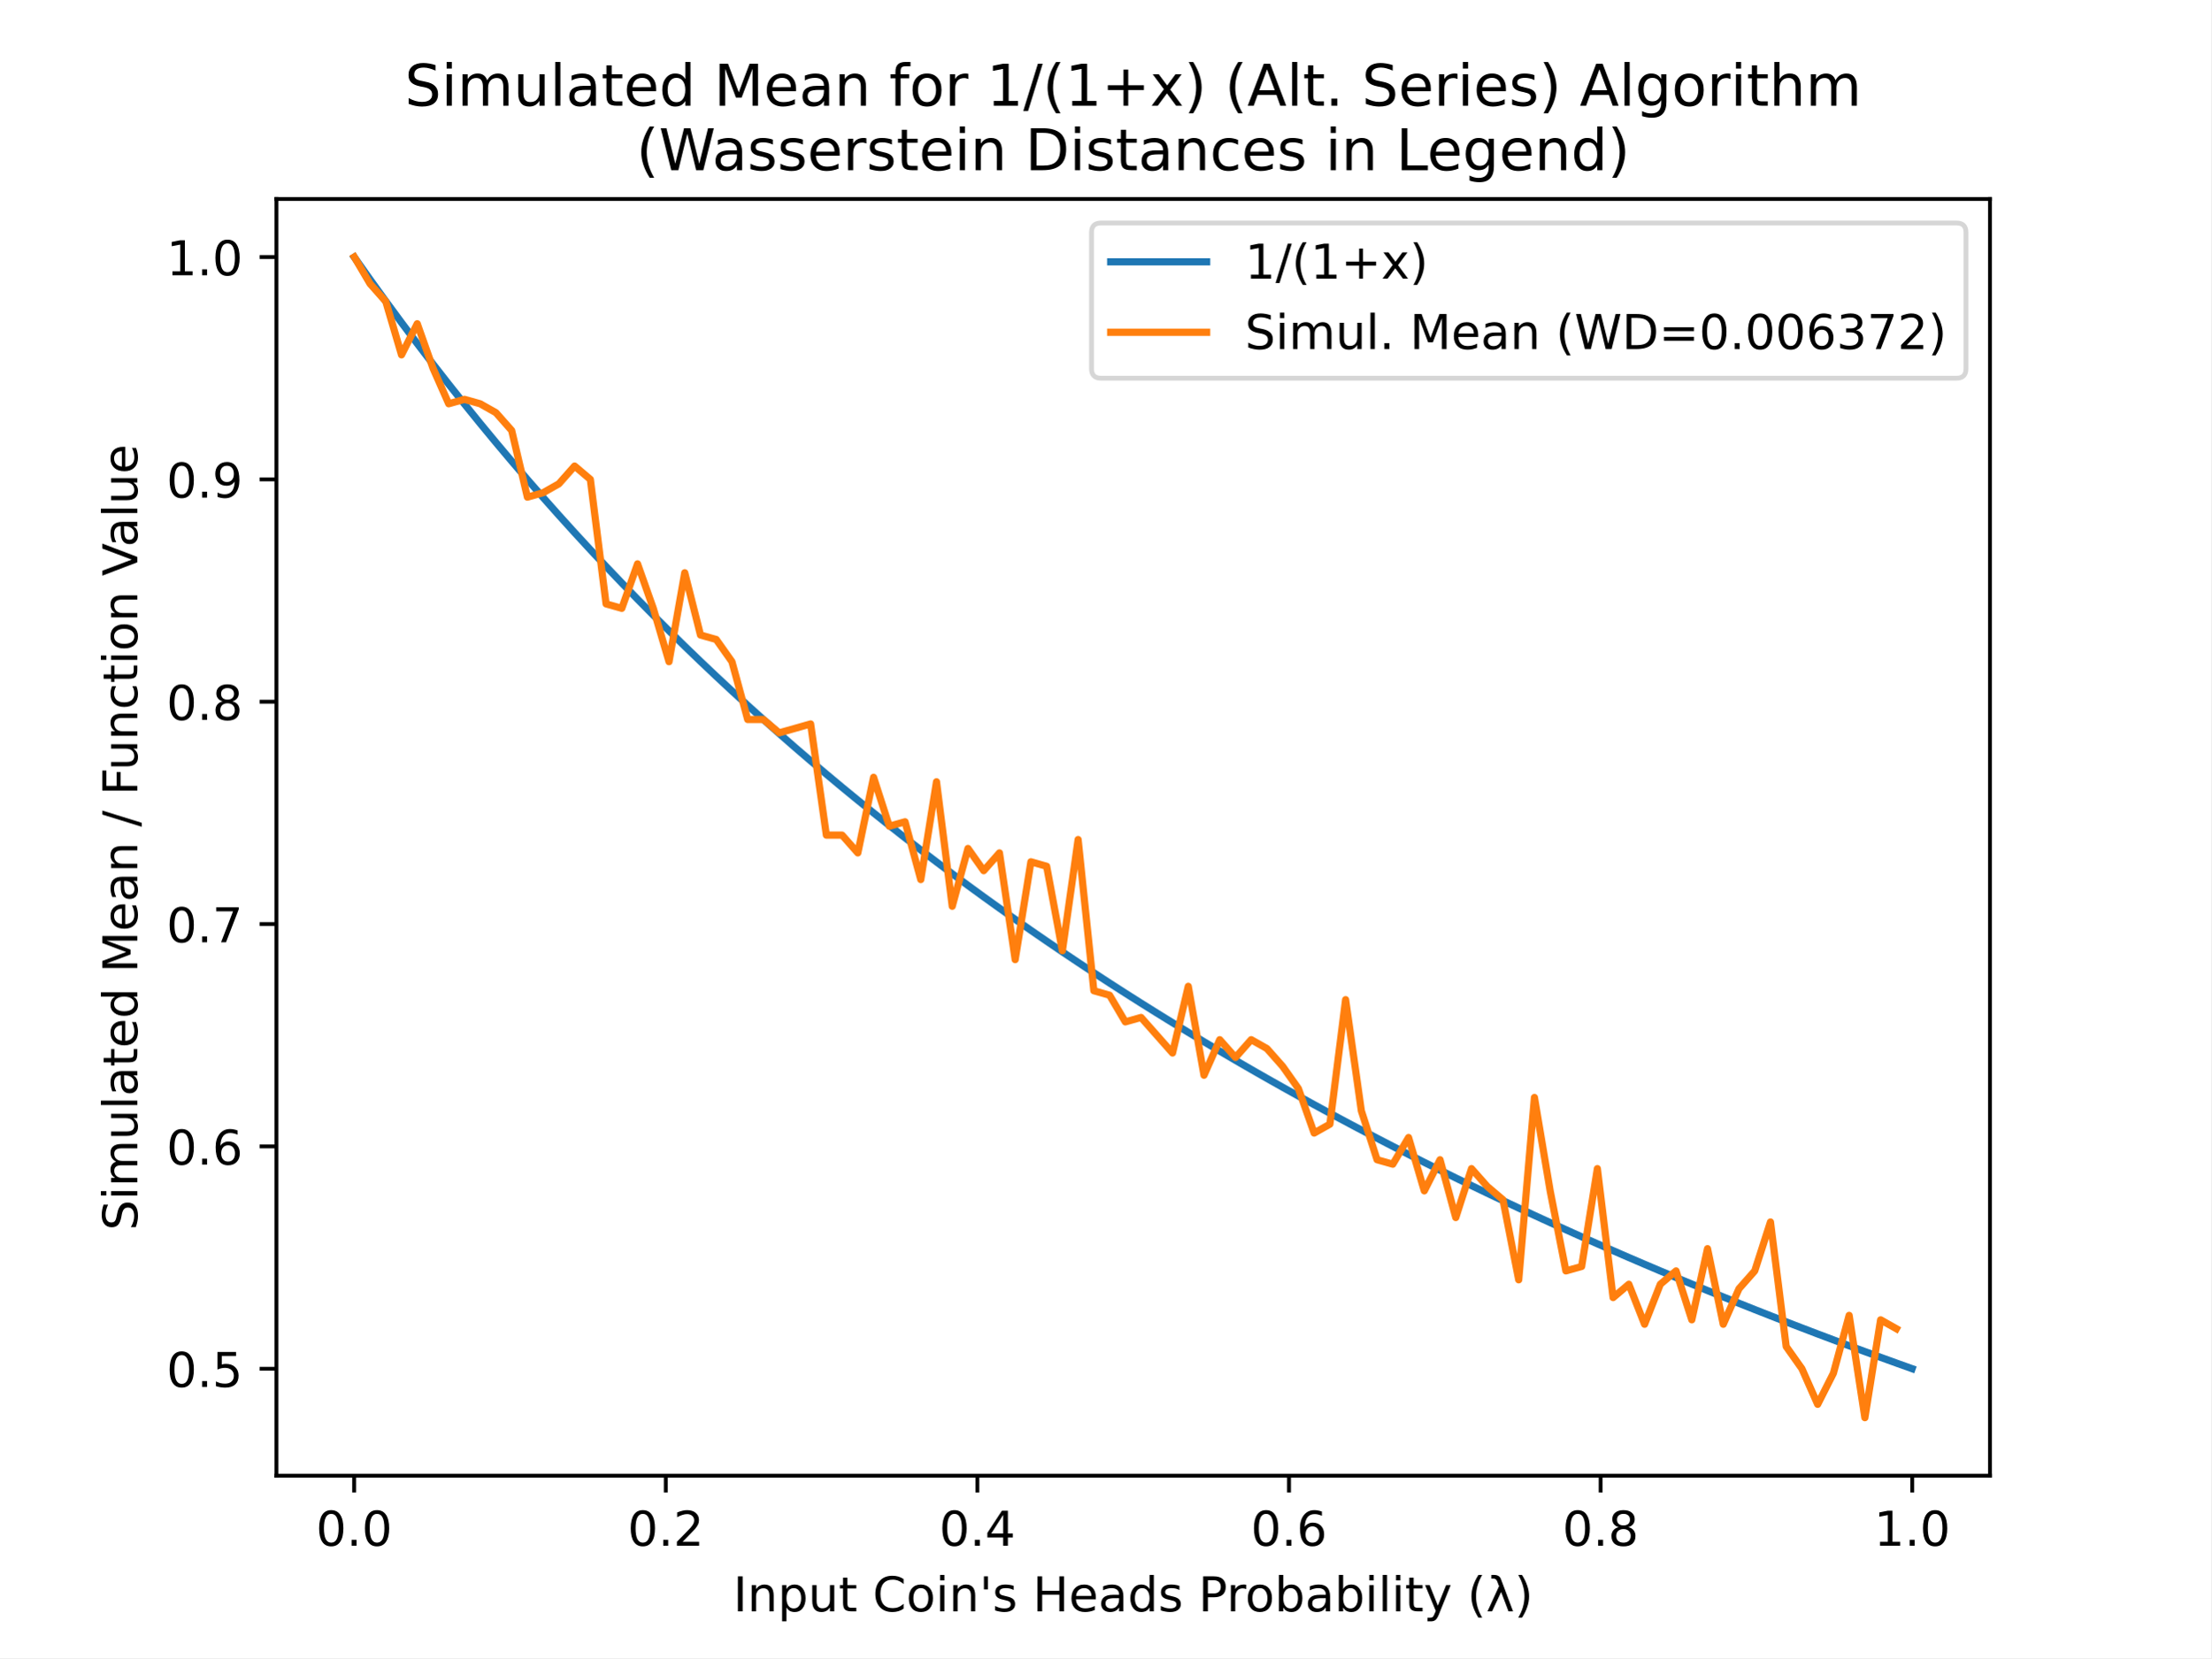
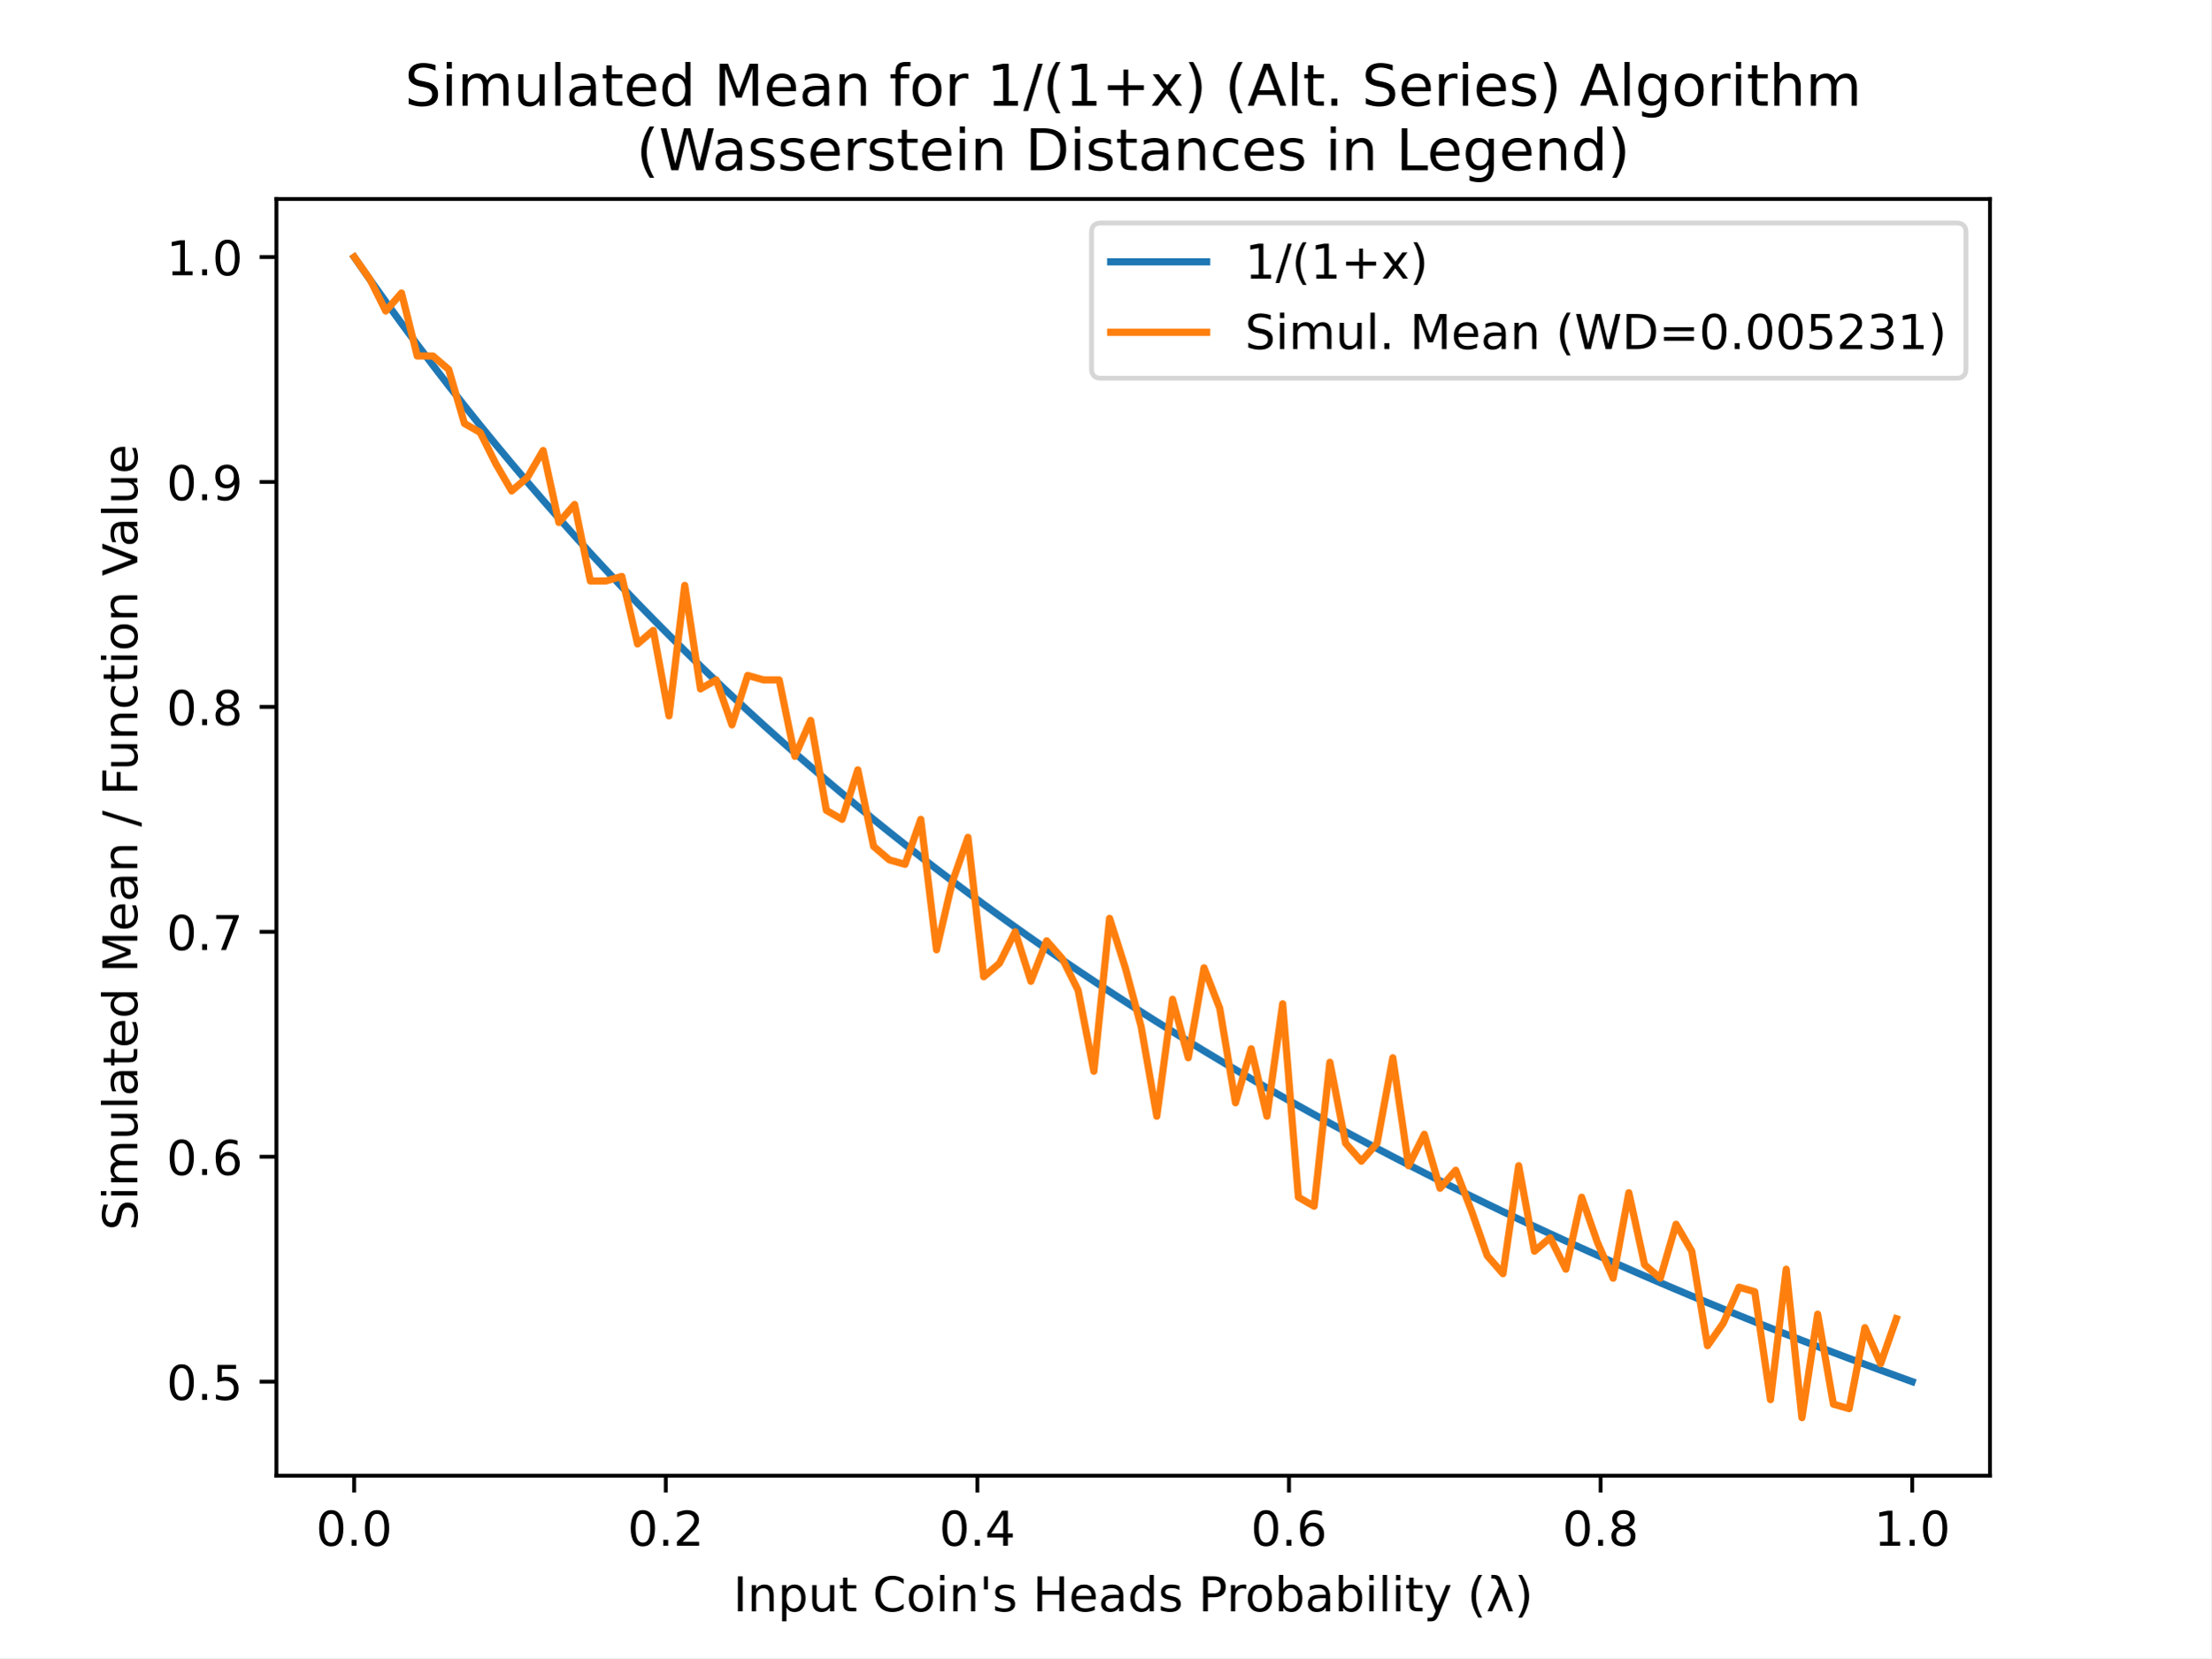
<svg xmlns="http://www.w3.org/2000/svg" xmlns:xlink="http://www.w3.org/1999/xlink" height="345.6pt" version="1.1" viewBox="0 0 460.8 345.6" width="460.8pt">
  <defs>
    <style type="text/css">
*{stroke-linecap:butt;stroke-linejoin:round;}
  </style>
  </defs>
  <g id="figure_1">
    <g id="patch_1">
      <path d="M 0 345.6  L 460.8 345.6  L 460.8 0  L 0 0  z " style="fill:#ffffff;" />
    </g>
    <g id="axes_1">
      <g id="patch_2">
        <path d="M 57.6 307.584  L 414.72 307.584  L 414.72 41.472  L 57.6 41.472  z " style="fill:#ffffff;" />
      </g>
      <g id="matplotlib.axis_1">
        <g id="xtick_1">
          <g id="line2d_1">
            <defs>
-               <path d="M 0 0  L 0 3.5  " id="mc01f4c72c6" style="stroke:#000000;stroke-width:0.8;" />
+               <path d="M 0 0  L 0 3.5  " id="mfb2406465d" style="stroke:#000000;stroke-width:0.8;" />
            </defs>
            <g>
-               <use style="stroke:#000000;stroke-width:0.8;" x="73.8" xlink:href="#mc01f4c72c6" y="307.584" />
+               <use style="stroke:#000000;stroke-width:0.8;" x="73.8" xlink:href="#mfb2406465d" y="307.584" />
            </g>
          </g>
          <g id="text_1">
            <text style="font-family:DejaVu Sans;font-size:10px;font-style:normal;font-weight:normal;text-anchor:middle;" transform="rotate(-0, 73.80026, 322.1824)" x="73.8" y="322.182">0.0</text>
          </g>
        </g>
        <g id="xtick_2">
          <g id="line2d_2">
            <g>
-               <use style="stroke:#000000;stroke-width:0.8;" x="138.744" xlink:href="#mc01f4c72c6" y="307.584" />
+               <use style="stroke:#000000;stroke-width:0.8;" x="138.744" xlink:href="#mfb2406465d" y="307.584" />
            </g>
          </g>
          <g id="text_2">
            <text style="font-family:DejaVu Sans;font-size:10px;font-style:normal;font-weight:normal;text-anchor:middle;" transform="rotate(-0, 138.7442, 322.1824)" x="138.744" y="322.182">0.2</text>
          </g>
        </g>
        <g id="xtick_3">
          <g id="line2d_3">
            <g>
-               <use style="stroke:#000000;stroke-width:0.8;" x="203.688" xlink:href="#mc01f4c72c6" y="307.584" />
+               <use style="stroke:#000000;stroke-width:0.8;" x="203.688" xlink:href="#mfb2406465d" y="307.584" />
            </g>
          </g>
          <g id="text_3">
            <text style="font-family:DejaVu Sans;font-size:10px;font-style:normal;font-weight:normal;text-anchor:middle;" transform="rotate(-0, 203.6881, 322.1824)" x="203.688" y="322.182">0.4</text>
          </g>
        </g>
        <g id="xtick_4">
          <g id="line2d_4">
            <g>
-               <use style="stroke:#000000;stroke-width:0.8;" x="268.632" xlink:href="#mc01f4c72c6" y="307.584" />
+               <use style="stroke:#000000;stroke-width:0.8;" x="268.632" xlink:href="#mfb2406465d" y="307.584" />
            </g>
          </g>
          <g id="text_4">
            <text style="font-family:DejaVu Sans;font-size:10px;font-style:normal;font-weight:normal;text-anchor:middle;" transform="rotate(-0, 268.6319, 322.1824)" x="268.632" y="322.182">0.6</text>
          </g>
        </g>
        <g id="xtick_5">
          <g id="line2d_5">
            <g>
-               <use style="stroke:#000000;stroke-width:0.8;" x="333.576" xlink:href="#mc01f4c72c6" y="307.584" />
+               <use style="stroke:#000000;stroke-width:0.8;" x="333.576" xlink:href="#mfb2406465d" y="307.584" />
            </g>
          </g>
          <g id="text_5">
            <text style="font-family:DejaVu Sans;font-size:10px;font-style:normal;font-weight:normal;text-anchor:middle;" transform="rotate(-0, 333.5758, 322.1824)" x="333.576" y="322.182">0.8</text>
          </g>
        </g>
        <g id="xtick_6">
          <g id="line2d_6">
            <g>
-               <use style="stroke:#000000;stroke-width:0.8;" x="398.52" xlink:href="#mc01f4c72c6" y="307.584" />
+               <use style="stroke:#000000;stroke-width:0.8;" x="398.52" xlink:href="#mfb2406465d" y="307.584" />
            </g>
          </g>
          <g id="text_6">
            <text style="font-family:DejaVu Sans;font-size:10px;font-style:normal;font-weight:normal;text-anchor:middle;" transform="rotate(-0, 398.5197, 322.1824)" x="398.52" y="322.182">1.0</text>
          </g>
        </g>
        <g id="text_7">
          <text style="font-family:DejaVu Sans;font-size:10px;font-style:normal;font-weight:normal;text-anchor:middle;" transform="rotate(-0, 236.16, 335.8606)" x="236.16" y="335.861">Input Coin's Heads Probability (λ)</text>
        </g>
      </g>
      <g id="matplotlib.axis_2">
        <g id="ytick_1">
          <g id="line2d_7">
            <defs>
-               <path d="M 0 0  L -3.5 0  " id="m7c2b9dba68" style="stroke:#000000;stroke-width:0.8;" />
+               <path d="M 0 0  L -3.5 0  " id="m58f30c8c97" style="stroke:#000000;stroke-width:0.8;" />
            </defs>
            <g>
-               <use style="stroke:#000000;stroke-width:0.8;" x="57.6" xlink:href="#m7c2b9dba68" y="285.292" />
+               <use style="stroke:#000000;stroke-width:0.8;" x="57.6" xlink:href="#m58f30c8c97" y="287.987" />
            </g>
          </g>
          <g id="text_8">
-             <text style="font-family:DejaVu Sans;font-size:10px;font-style:normal;font-weight:normal;text-anchor:end;" transform="rotate(-0, 50.6, 289.0914)" x="50.6" y="289.091">0.5</text>
+             <text style="font-family:DejaVu Sans;font-size:10px;font-style:normal;font-weight:normal;text-anchor:end;" transform="rotate(-0, 50.6, 291.7858)" x="50.6" y="291.786">0.5</text>
          </g>
        </g>
        <g id="ytick_2">
          <g id="line2d_8">
            <g>
-               <use style="stroke:#000000;stroke-width:0.8;" x="57.6" xlink:href="#m7c2b9dba68" y="238.947" />
+               <use style="stroke:#000000;stroke-width:0.8;" x="57.6" xlink:href="#m58f30c8c97" y="241.103" />
            </g>
          </g>
          <g id="text_9">
-             <text style="font-family:DejaVu Sans;font-size:10px;font-style:normal;font-weight:normal;text-anchor:end;" transform="rotate(-0, 50.6, 242.7465)" x="50.6" y="242.747">0.6</text>
+             <text style="font-family:DejaVu Sans;font-size:10px;font-style:normal;font-weight:normal;text-anchor:end;" transform="rotate(-0, 50.6, 244.9021)" x="50.6" y="244.902">0.6</text>
          </g>
        </g>
        <g id="ytick_3">
          <g id="line2d_9">
            <g>
-               <use style="stroke:#000000;stroke-width:0.8;" x="57.6" xlink:href="#m7c2b9dba68" y="192.602" />
+               <use style="stroke:#000000;stroke-width:0.8;" x="57.6" xlink:href="#m58f30c8c97" y="194.219" />
            </g>
          </g>
          <g id="text_10">
-             <text style="font-family:DejaVu Sans;font-size:10px;font-style:normal;font-weight:normal;text-anchor:end;" transform="rotate(-0, 50.6, 196.4017)" x="50.6" y="196.402">0.7</text>
+             <text style="font-family:DejaVu Sans;font-size:10px;font-style:normal;font-weight:normal;text-anchor:end;" transform="rotate(-0, 50.6, 198.0184)" x="50.6" y="198.018">0.7</text>
          </g>
        </g>
        <g id="ytick_4">
          <g id="line2d_10">
            <g>
-               <use style="stroke:#000000;stroke-width:0.8;" x="57.6" xlink:href="#m7c2b9dba68" y="146.258" />
+               <use style="stroke:#000000;stroke-width:0.8;" x="57.6" xlink:href="#m58f30c8c97" y="147.335" />
            </g>
          </g>
          <g id="text_11">
-             <text style="font-family:DejaVu Sans;font-size:10px;font-style:normal;font-weight:normal;text-anchor:end;" transform="rotate(-0, 50.6, 150.0569)" x="50.6" y="150.057">0.8</text>
+             <text style="font-family:DejaVu Sans;font-size:10px;font-style:normal;font-weight:normal;text-anchor:end;" transform="rotate(-0, 50.6, 151.1347)" x="50.6" y="151.135">0.8</text>
          </g>
        </g>
        <g id="ytick_5">
          <g id="line2d_11">
            <g>
-               <use style="stroke:#000000;stroke-width:0.8;" x="57.6" xlink:href="#m7c2b9dba68" y="99.913" />
+               <use style="stroke:#000000;stroke-width:0.8;" x="57.6" xlink:href="#m58f30c8c97" y="100.452" />
            </g>
          </g>
          <g id="text_12">
-             <text style="font-family:DejaVu Sans;font-size:10px;font-style:normal;font-weight:normal;text-anchor:end;" transform="rotate(-0, 50.6, 103.712)" x="50.6" y="103.712">0.9</text>
+             <text style="font-family:DejaVu Sans;font-size:10px;font-style:normal;font-weight:normal;text-anchor:end;" transform="rotate(-0, 50.6, 104.2509)" x="50.6" y="104.251">0.9</text>
          </g>
        </g>
        <g id="ytick_6">
          <g id="line2d_12">
            <g>
-               <use style="stroke:#000000;stroke-width:0.8;" x="57.6" xlink:href="#m7c2b9dba68" y="53.568" />
+               <use style="stroke:#000000;stroke-width:0.8;" x="57.6" xlink:href="#m58f30c8c97" y="53.568" />
            </g>
          </g>
          <g id="text_13">
            <text style="font-family:DejaVu Sans;font-size:10px;font-style:normal;font-weight:normal;text-anchor:end;" transform="rotate(-0, 50.6, 57.36722)" x="50.6" y="57.367">1.0</text>
          </g>
        </g>
        <g id="text_14">
          <text style="font-family:DejaVu Sans;font-size:10px;font-style:normal;font-weight:normal;text-anchor:middle;" transform="rotate(-90, 28.61719, 174.528)" x="28.617" y="174.528">Simulated Mean / Function Value</text>
        </g>
      </g>
      <g id="line2d_13">
-         <path clip-path="url(#p8700982b34)" d="M 73.833 53.614  L 77.112 58.247  L 80.391 62.788  L 83.671 67.24  L 86.95 71.605  L 90.229 75.887  L 93.509 80.087  L 96.788 84.208  L 100.067 88.252  L 103.347 92.221  L 106.626 96.117  L 109.905 99.942  L 113.185 103.698  L 116.464 107.388  L 119.743 111.012  L 123.023 114.572  L 126.302 118.071  L 129.581 121.509  L 132.861 124.889  L 136.14 128.211  L 139.42 131.478  L 142.699 134.69  L 145.978 137.849  L 149.258 140.956  L 152.537 144.012  L 155.816 147.02  L 159.096 149.979  L 162.375 152.891  L 165.654 155.758  L 168.934 158.579  L 172.213 161.357  L 175.492 164.093  L 178.772 166.786  L 182.051 169.439  L 185.33 172.052  L 188.61 174.625  L 191.889 177.161  L 195.168 179.659  L 198.448 182.121  L 201.727 184.548  L 205.006 186.939  L 208.286 189.296  L 211.565 191.62  L 214.844 193.911  L 218.124 196.17  L 221.403 198.398  L 224.682 200.594  L 227.962 202.761  L 231.241 204.899  L 234.52 207.007  L 237.8 209.087  L 241.079 211.14  L 244.358 213.165  L 247.638 215.164  L 250.917 217.136  L 254.196 219.083  L 257.476 221.005  L 260.755 222.902  L 264.034 224.775  L 267.314 226.624  L 270.593 228.45  L 273.872 230.254  L 277.152 232.034  L 280.431 233.793  L 283.71 235.53  L 286.99 237.246  L 290.269 238.942  L 293.548 240.617  L 296.828 242.271  L 300.107 243.906  L 303.386 245.522  L 306.666 247.119  L 309.945 248.697  L 313.224 250.257  L 316.504 251.798  L 319.783 253.322  L 323.062 254.829  L 326.342 256.318  L 329.621 257.791  L 332.9 259.247  L 336.18 260.687  L 339.459 262.111  L 342.739 263.519  L 346.018 264.912  L 349.297 266.289  L 352.577 267.651  L 355.856 268.999  L 359.135 270.332  L 362.415 271.651  L 365.694 272.956  L 368.973 274.247  L 372.253 275.525  L 375.532 276.789  L 378.811 278.04  L 382.091 279.278  L 385.37 280.503  L 388.649 281.716  L 391.929 282.916  L 395.208 284.104  L 398.487 285.281  " style="fill:none;stroke:#1f77b4;stroke-linecap:square;stroke-width:1.5;" />
+         <path clip-path="url(#pa7554ec980)" d="M 73.833 53.615  L 77.112 58.301  L 80.391 62.895  L 83.671 67.399  L 86.95 71.815  L 90.229 76.146  L 93.509 80.395  L 96.788 84.564  L 100.067 88.655  L 103.347 92.67  L 106.626 96.611  L 109.905 100.481  L 113.185 104.281  L 116.464 108.014  L 119.743 111.68  L 123.023 115.282  L 126.302 118.821  L 129.581 122.299  L 132.861 125.718  L 136.14 129.079  L 139.42 132.384  L 142.699 135.633  L 145.978 138.829  L 149.258 141.972  L 152.537 145.064  L 155.816 148.106  L 159.096 151.1  L 162.375 154.046  L 165.654 156.946  L 168.934 159.801  L 172.213 162.611  L 175.492 165.378  L 178.772 168.103  L 182.051 170.786  L 185.33 173.429  L 188.61 176.033  L 191.889 178.598  L 195.168 181.126  L 198.448 183.616  L 201.727 186.071  L 205.006 188.49  L 208.286 190.874  L 211.565 193.225  L 214.844 195.543  L 218.124 197.828  L 221.403 200.082  L 224.682 202.304  L 227.962 204.496  L 231.241 206.658  L 234.52 208.791  L 237.8 210.896  L 241.079 212.972  L 244.358 215.021  L 247.638 217.043  L 250.917 219.038  L 254.196 221.008  L 257.476 222.952  L 260.755 224.871  L 264.034 226.766  L 267.314 228.637  L 270.593 230.484  L 273.872 232.308  L 277.152 234.11  L 280.431 235.889  L 283.71 237.646  L 286.99 239.382  L 290.269 241.097  L 293.548 242.792  L 296.828 244.466  L 300.107 246.12  L 303.386 247.754  L 306.666 249.37  L 309.945 250.966  L 313.224 252.544  L 316.504 254.103  L 319.783 255.645  L 323.062 257.169  L 326.342 258.676  L 329.621 260.166  L 332.9 261.639  L 336.18 263.095  L 339.459 264.536  L 342.739 265.96  L 346.018 267.369  L 349.297 268.762  L 352.577 270.141  L 355.856 271.504  L 359.135 272.853  L 362.415 274.187  L 365.694 275.507  L 368.973 276.813  L 372.253 278.106  L 375.532 279.385  L 378.811 280.65  L 382.091 281.902  L 385.37 283.142  L 388.649 284.369  L 391.929 285.583  L 395.208 286.785  L 398.487 287.975  " style="fill:none;stroke:#1f77b4;stroke-linecap:square;stroke-width:1.5;" />
      </g>
      <g id="line2d_14">
-         <path clip-path="url(#p8700982b34)" d="M 73.833 53.568  L 77.112 59.129  L 80.391 62.837  L 83.671 73.96  L 86.95 67.471  L 90.229 76.74  L 93.509 84.156  L 96.788 83.229  L 100.067 84.156  L 103.347 86.009  L 106.626 89.717  L 109.905 103.62  L 113.185 102.694  L 116.464 100.84  L 119.743 97.132  L 123.023 99.913  L 126.302 125.866  L 129.581 126.793  L 132.861 117.524  L 136.14 126.793  L 139.42 137.916  L 142.699 119.378  L 145.978 132.354  L 149.258 133.281  L 152.537 137.916  L 155.816 149.965  L 159.096 149.965  L 162.375 152.746  L 165.654 151.819  L 168.934 150.892  L 172.213 174.065  L 175.492 174.065  L 178.772 177.772  L 182.051 162.015  L 185.33 172.211  L 188.61 171.284  L 191.889 183.334  L 195.168 162.942  L 198.448 188.895  L 201.727 176.845  L 205.006 181.48  L 208.286 177.772  L 211.565 200.018  L 214.844 179.626  L 218.124 180.553  L 221.403 198.164  L 224.682 174.991  L 227.962 206.506  L 231.241 207.433  L 234.52 212.994  L 237.8 212.067  L 241.079 215.775  L 244.358 219.482  L 247.638 205.579  L 250.917 224.117  L 254.196 216.702  L 257.476 220.409  L 260.755 216.702  L 264.034 218.556  L 267.314 222.263  L 270.593 226.898  L 273.872 236.167  L 277.152 234.313  L 280.431 208.36  L 283.71 231.532  L 286.99 241.728  L 290.269 242.655  L 293.548 237.094  L 296.828 248.216  L 300.107 241.728  L 303.386 253.778  L 306.666 243.582  L 309.945 247.289  L 313.224 250.07  L 316.504 266.754  L 319.783 228.751  L 323.062 248.216  L 326.342 264.9  L 329.621 263.974  L 332.9 243.582  L 336.18 270.462  L 339.459 267.681  L 342.739 276.023  L 346.018 267.681  L 349.297 264.9  L 352.577 275.096  L 355.856 260.266  L 359.135 276.023  L 362.415 268.608  L 365.694 264.9  L 368.973 254.705  L 372.253 280.658  L 375.532 285.292  L 378.811 292.707  L 382.091 286.219  L 385.37 274.169  L 388.649 295.488  L 391.929 275.096  L 395.208 276.95  " style="fill:none;stroke:#ff7f0e;stroke-linecap:square;stroke-width:1.5;" />
+         <path clip-path="url(#pa7554ec980)" d="M 73.833 53.568  L 77.112 58.256  L 80.391 64.82  L 83.671 61.069  L 86.95 74.197  L 90.229 74.197  L 93.509 77.01  L 96.788 88.262  L 100.067 90.137  L 103.347 96.701  L 106.626 102.327  L 109.905 99.514  L 113.185 93.888  L 116.464 108.891  L 119.743 105.14  L 123.023 121.081  L 126.302 121.081  L 129.581 120.143  L 132.861 134.208  L 136.14 131.395  L 139.42 149.211  L 142.699 122.018  L 145.978 143.585  L 149.258 141.709  L 152.537 151.086  L 155.816 140.772  L 159.096 141.709  L 162.375 141.709  L 165.654 157.65  L 168.934 150.148  L 172.213 168.902  L 175.492 170.777  L 178.772 160.463  L 182.051 176.403  L 185.33 179.216  L 188.61 180.154  L 191.889 170.777  L 195.168 197.97  L 198.448 183.905  L 201.727 174.528  L 205.006 203.596  L 208.286 200.783  L 211.565 194.219  L 214.844 204.534  L 218.124 196.095  L 221.403 199.845  L 224.682 206.409  L 227.962 223.287  L 231.241 191.406  L 234.52 201.721  L 237.8 213.91  L 241.079 232.664  L 244.358 208.284  L 247.638 220.474  L 250.917 201.721  L 254.196 210.16  L 257.476 229.851  L 260.755 218.599  L 264.034 232.664  L 267.314 209.222  L 270.593 249.542  L 273.872 251.417  L 277.152 221.412  L 280.431 238.29  L 283.71 242.041  L 286.99 238.29  L 290.269 220.474  L 293.548 242.978  L 296.828 236.415  L 300.107 247.667  L 303.386 243.916  L 306.666 252.355  L 309.945 261.732  L 313.224 265.482  L 316.504 242.978  L 319.783 260.794  L 323.062 257.981  L 326.342 264.545  L 329.621 249.542  L 332.9 258.919  L 336.18 266.42  L 339.459 248.604  L 342.739 263.607  L 346.018 266.42  L 349.297 255.168  L 352.577 260.794  L 355.856 280.485  L 359.135 275.797  L 362.415 268.295  L 365.694 269.233  L 368.973 291.737  L 372.253 264.545  L 375.532 295.488  L 378.811 273.921  L 382.091 292.675  L 385.37 293.613  L 388.649 276.735  L 391.929 284.236  L 395.208 274.859  " style="fill:none;stroke:#ff7f0e;stroke-linecap:square;stroke-width:1.5;" />
      </g>
      <g id="patch_3">
        <path d="M 57.6 307.584  L 57.6 41.472  " style="fill:none;stroke:#000000;stroke-linecap:square;stroke-linejoin:miter;stroke-width:0.8;" />
      </g>
      <g id="patch_4">
        <path d="M 414.72 307.584  L 414.72 41.472  " style="fill:none;stroke:#000000;stroke-linecap:square;stroke-linejoin:miter;stroke-width:0.8;" />
      </g>
      <g id="patch_5">
        <path d="M 57.6 307.584  L 414.72 307.584  " style="fill:none;stroke:#000000;stroke-linecap:square;stroke-linejoin:miter;stroke-width:0.8;" />
      </g>
      <g id="patch_6">
        <path d="M 57.6 41.472  L 414.72 41.472  " style="fill:none;stroke:#000000;stroke-linecap:square;stroke-linejoin:miter;stroke-width:0.8;" />
      </g>
      <g id="text_15">
        <text style="font-family:DejaVu Sans;font-size:12px;font-style:normal;font-weight:normal;" transform="translate(84.33562 22.03462)">Simulated Mean for 1/(1+x) (Alt. Series) Algorithm</text>
        <text style="font-family:DejaVu Sans;font-size:12px;font-style:normal;font-weight:normal;" transform="translate(132.6094 35.472)">(Wasserstein Distances in Legend)</text>
      </g>
      <g id="legend_1">
        <g id="patch_7">
          <path d="M 229.47 78.828  L 407.72 78.828  Q 409.72 78.828 409.72 76.828  L 409.72 48.472  Q 409.72 46.472 407.72 46.472  L 229.47 46.472  Q 227.47 46.472 227.47 48.472  L 227.47 76.828  Q 227.47 78.828 229.47 78.828  z " style="fill:#ffffff;opacity:0.8;stroke:#cccccc;stroke-linejoin:miter;" />
        </g>
        <g id="line2d_15">
          <path d="M 231.47 54.57  L 251.47 54.57  " style="fill:none;stroke:#1f77b4;stroke-linecap:square;stroke-width:1.5;" />
        </g>
        <g id="line2d_16" />
        <g id="text_16">
          <text style="font-family:DejaVu Sans;font-size:10px;font-style:normal;font-weight:normal;text-anchor:start;" transform="rotate(-0, 259.47, 58.07044)" x="259.47" y="58.07">1/(1+x)</text>
        </g>
        <g id="line2d_17">
          <path d="M 231.47 69.249  L 251.47 69.249  " style="fill:none;stroke:#ff7f0e;stroke-linecap:square;stroke-width:1.5;" />
        </g>
        <g id="line2d_18" />
        <g id="text_17">
-           <text style="font-family:DejaVu Sans;font-size:10px;font-style:normal;font-weight:normal;text-anchor:start;" transform="rotate(-0, 259.47, 72.74856)" x="259.47" y="72.749">Simul. Mean (WD=0.006372)</text>
+           <text style="font-family:DejaVu Sans;font-size:10px;font-style:normal;font-weight:normal;text-anchor:start;" transform="rotate(-0, 259.47, 72.74856)" x="259.47" y="72.749">Simul. Mean (WD=0.005231)</text>
        </g>
      </g>
    </g>
  </g>
  <defs>
-     <clipPath id="p8700982b34">
+     <clipPath id="pa7554ec980">
      <rect height="266.112" width="357.12" x="57.6" y="41.472" />
    </clipPath>
  </defs>
</svg>
